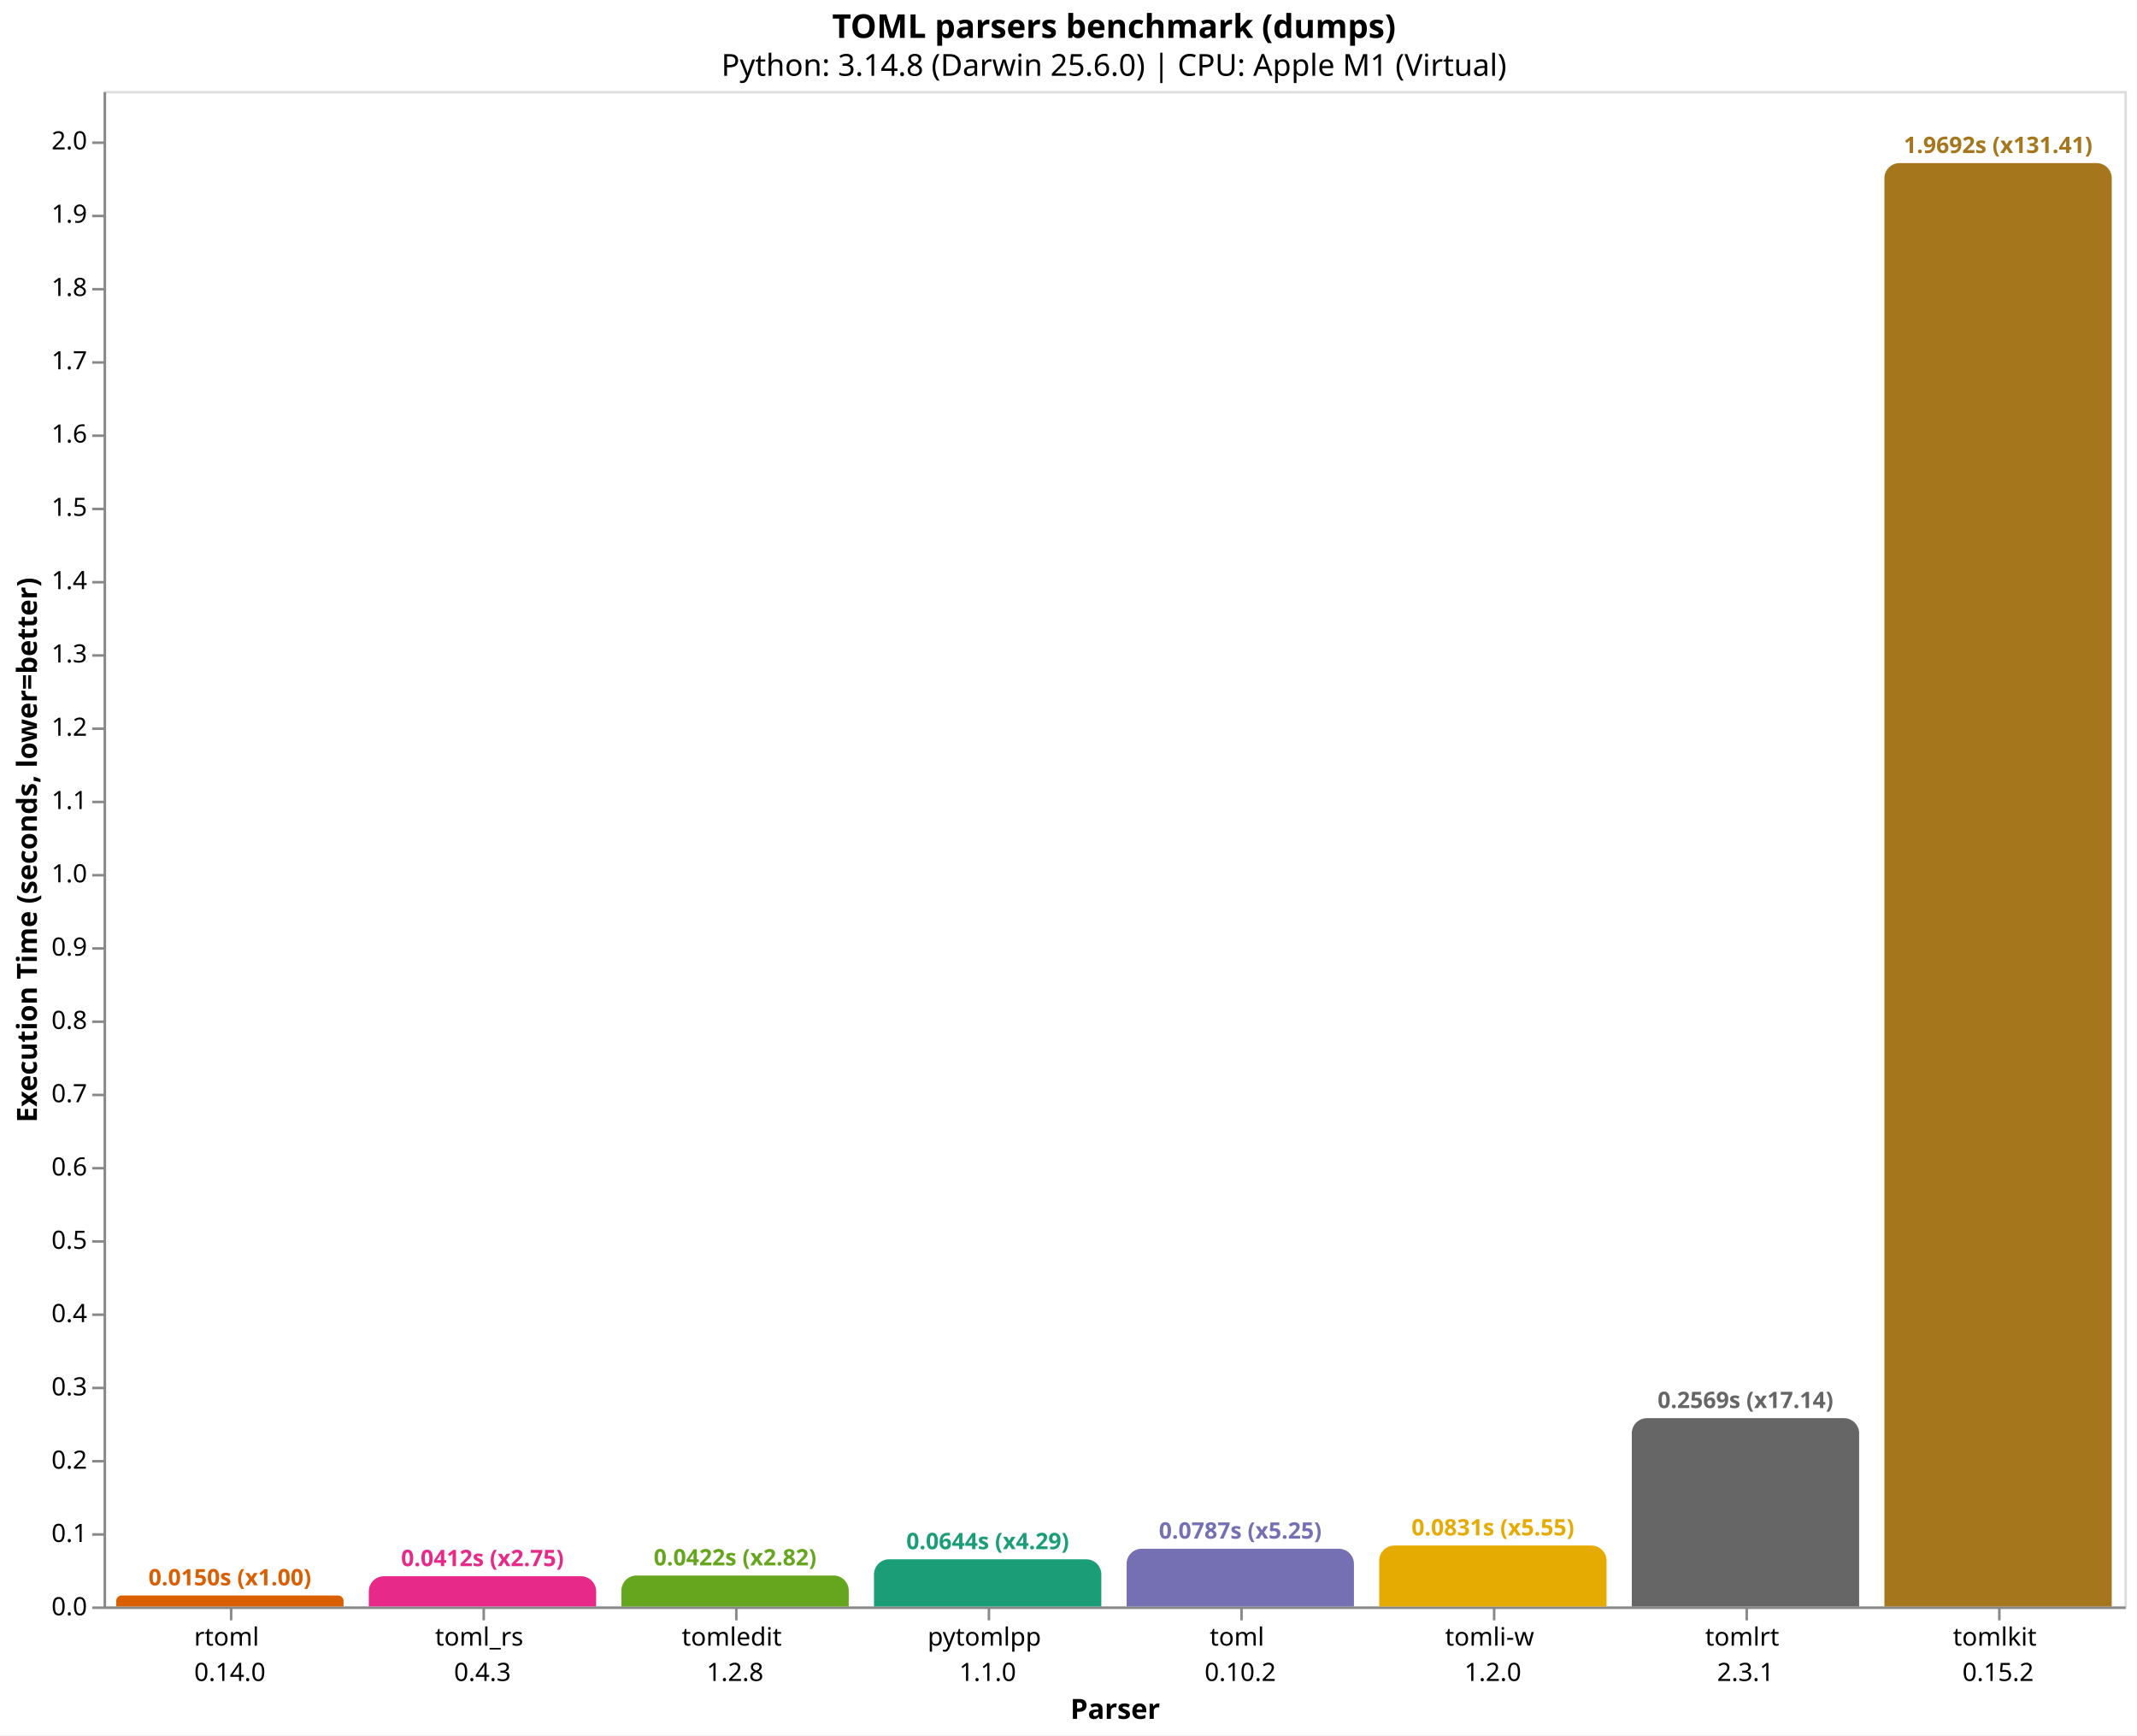
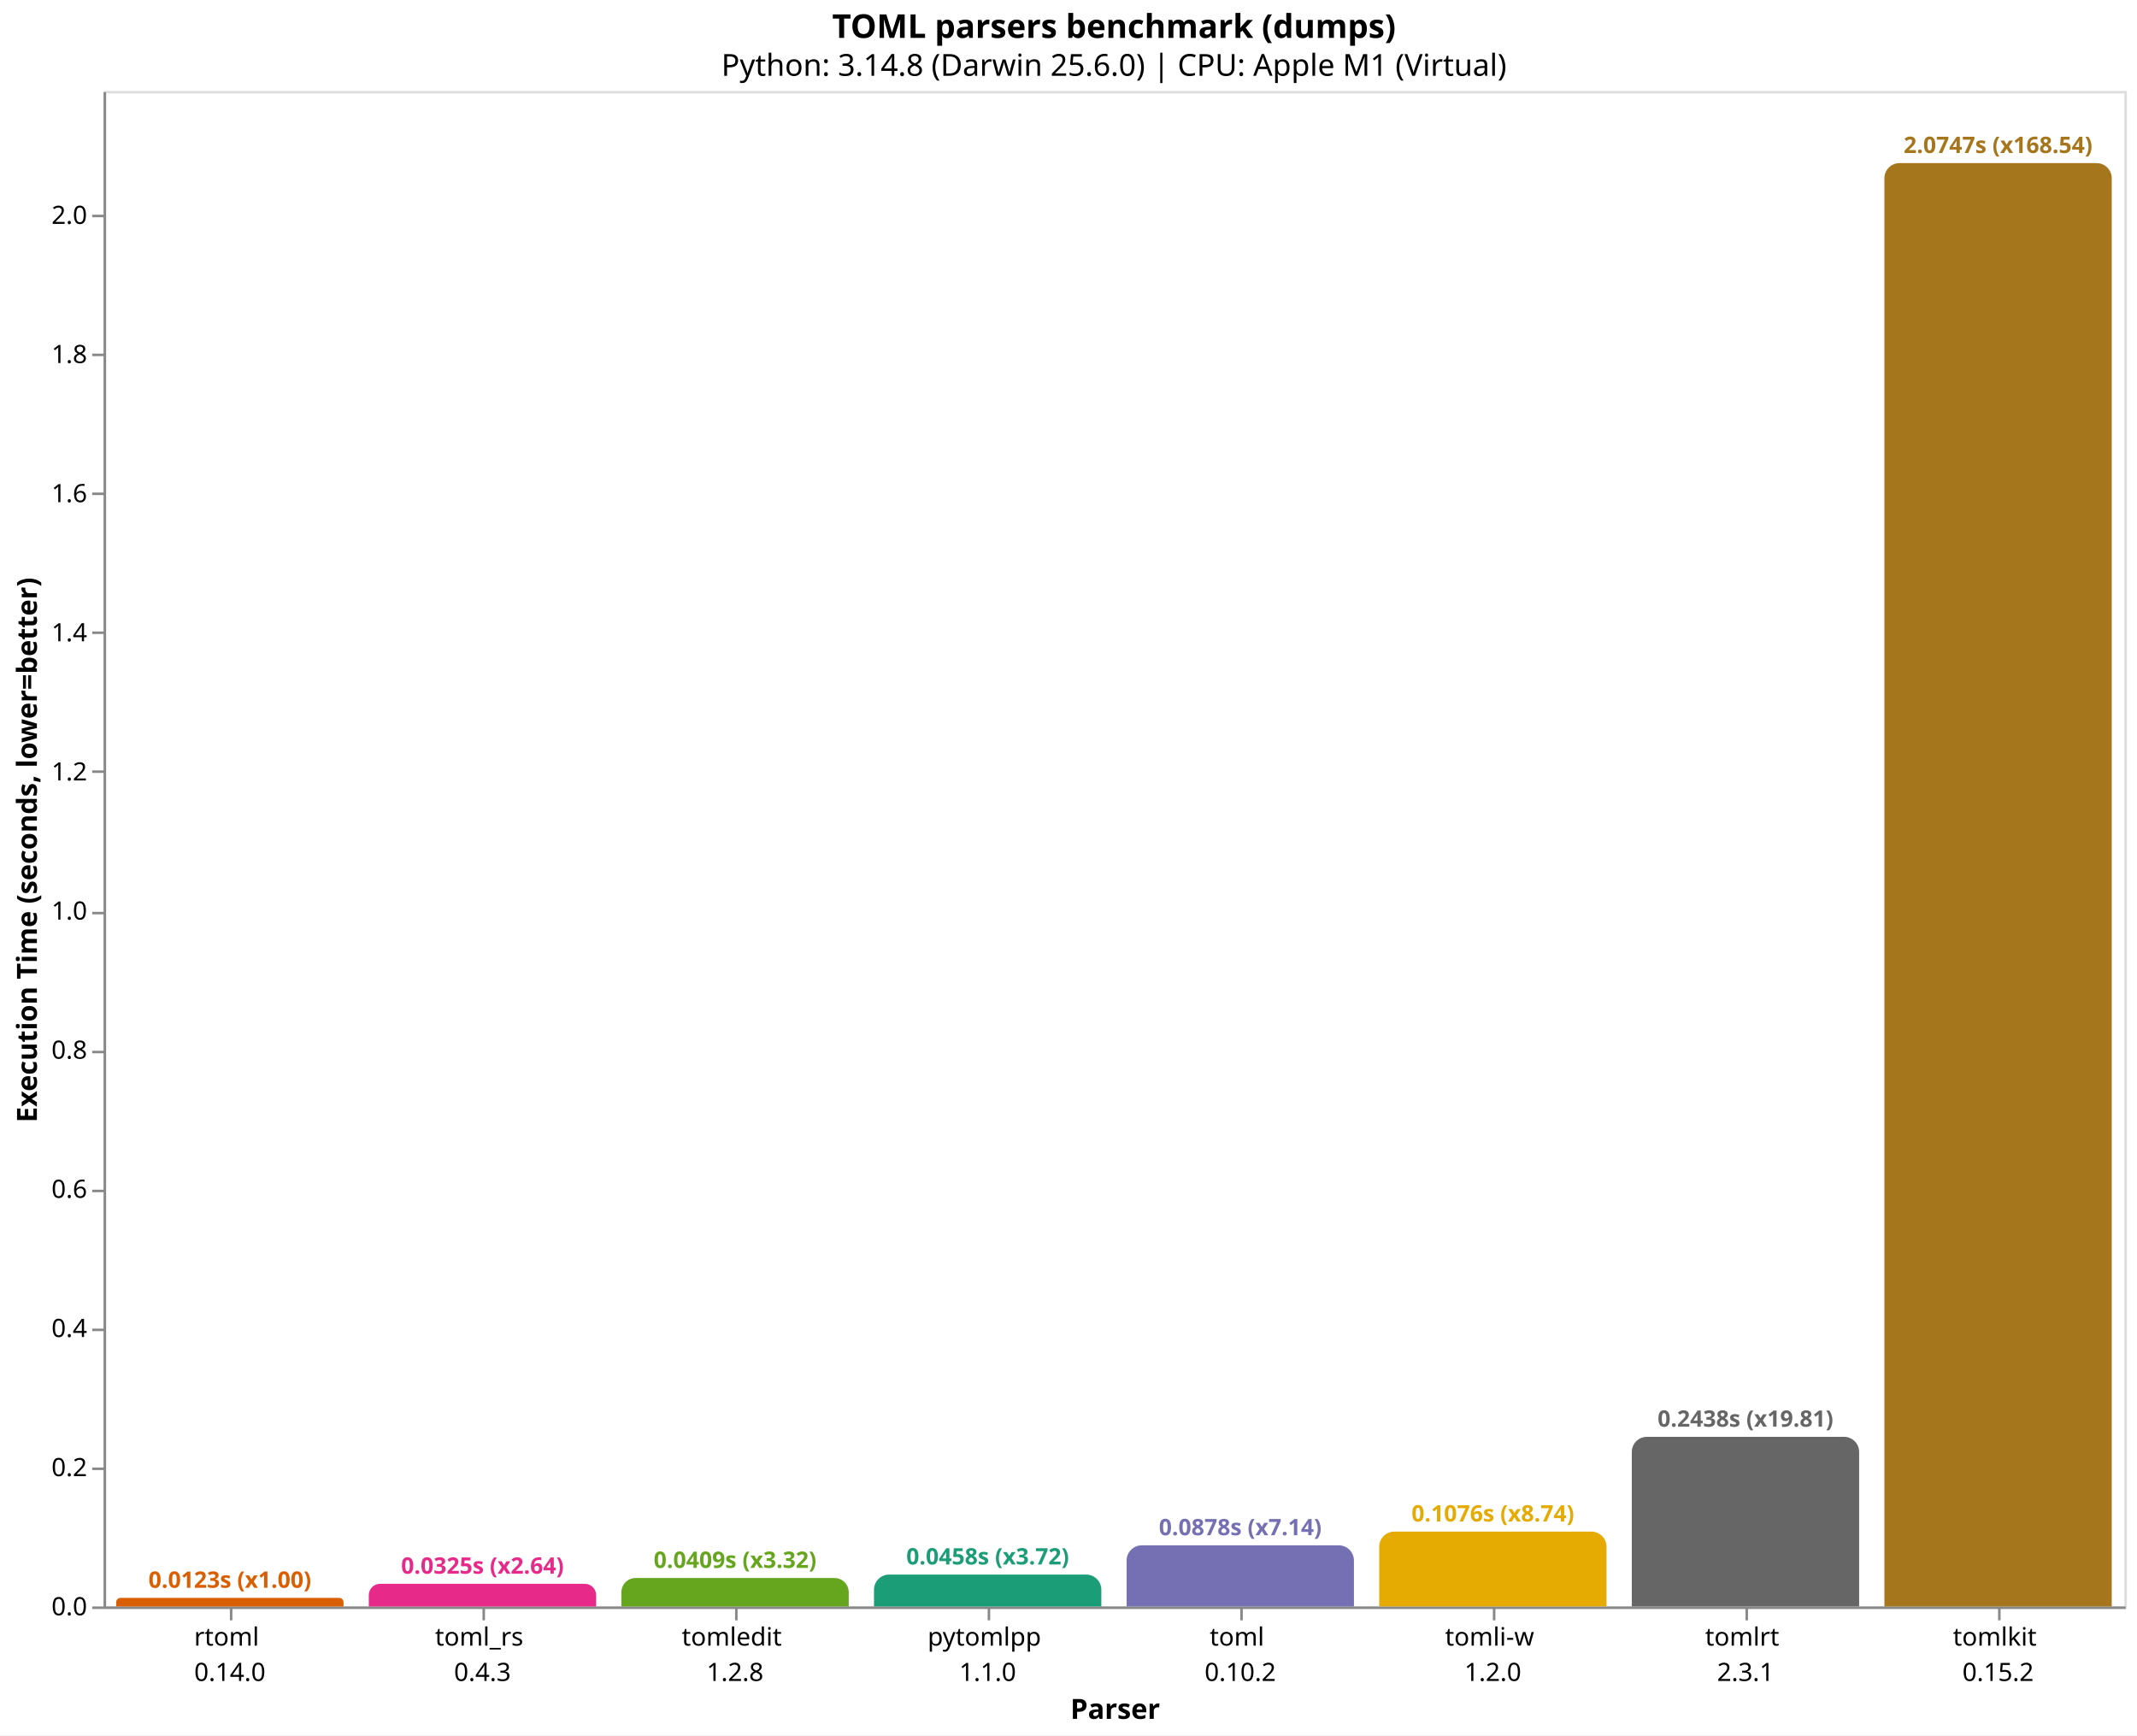
<svg xmlns="http://www.w3.org/2000/svg" version="1.1" class="marks" width="846" height="687" viewBox="0 0 846 687">
  <rect width="846" height="687" fill="white" />
  <g fill="none" stroke-miterlimit="10" transform="translate(41,36)">
    <g class="mark-group role-frame root" role="graphics-object" aria-roledescription="group mark container">
      <g transform="translate(0,0)">
        <path class="background" aria-hidden="true" d="M0.5,0.5h800v600h-800Z" stroke="#ddd" />
        <g>
          <g class="mark-group role-axis" role="graphics-symbol" aria-roledescription="axis" aria-label="X-axis titled 'Parser' for a discrete scale with 8 values: rtoml&#10;0.14.0, toml_rs&#10;0.4.3, tomledit&#10;1.2.8, pytomlpp&#10;1.1.0, toml&#10;0.10.2, ending with tomlkit&#10;0.15.2">
            <g transform="translate(0.5,600.5)">
              <path class="background" aria-hidden="true" d="M0,0h0v0h0Z" pointer-events="none" />
              <g>
                <g class="mark-rule role-axis-tick" pointer-events="none">
                  <line transform="translate(50,0)" x2="0" y2="5" stroke="#888" stroke-width="1" opacity="1" />
                  <line transform="translate(150,0)" x2="0" y2="5" stroke="#888" stroke-width="1" opacity="1" />
                  <line transform="translate(250,0)" x2="0" y2="5" stroke="#888" stroke-width="1" opacity="1" />
                  <line transform="translate(350,0)" x2="0" y2="5" stroke="#888" stroke-width="1" opacity="1" />
                  <line transform="translate(450,0)" x2="0" y2="5" stroke="#888" stroke-width="1" opacity="1" />
                  <line transform="translate(550,0)" x2="0" y2="5" stroke="#888" stroke-width="1" opacity="1" />
                  <line transform="translate(650,0)" x2="0" y2="5" stroke="#888" stroke-width="1" opacity="1" />
                  <line transform="translate(750,0)" x2="0" y2="5" stroke="#888" stroke-width="1" opacity="1" />
                </g>
                <g class="mark-text role-axis-label" pointer-events="none">
                  <text text-anchor="middle" transform="translate(49.5,15)" font-family="sans-serif" font-size="10px" fill="#000" opacity="1">
                    <tspan>rtoml</tspan>
                    <tspan x="0" dy="14">0.14.0</tspan>
                  </text>
                  <text text-anchor="middle" transform="translate(149.5,15)" font-family="sans-serif" font-size="10px" fill="#000" opacity="1">
                    <tspan>toml_rs</tspan>
                    <tspan x="0" dy="14">0.4.3</tspan>
                  </text>
                  <text text-anchor="middle" transform="translate(249.5,15)" font-family="sans-serif" font-size="10px" fill="#000" opacity="1">
                    <tspan>tomledit</tspan>
                    <tspan x="0" dy="14">1.2.8</tspan>
                  </text>
                  <text text-anchor="middle" transform="translate(349.5,15)" font-family="sans-serif" font-size="10px" fill="#000" opacity="1">
                    <tspan>pytomlpp</tspan>
                    <tspan x="0" dy="14">1.1.0</tspan>
                  </text>
                  <text text-anchor="middle" transform="translate(449.5,15)" font-family="sans-serif" font-size="10px" fill="#000" opacity="1">
                    <tspan>toml</tspan>
                    <tspan x="0" dy="14">0.10.2</tspan>
                  </text>
                  <text text-anchor="middle" transform="translate(549.5,15)" font-family="sans-serif" font-size="10px" fill="#000" opacity="1">
                    <tspan>tomli-w</tspan>
                    <tspan x="0" dy="14">1.2.0</tspan>
                  </text>
                  <text text-anchor="middle" transform="translate(649.5,15)" font-family="sans-serif" font-size="10px" fill="#000" opacity="1">
                    <tspan>tomlrt</tspan>
                    <tspan x="0" dy="14">2.3.1</tspan>
                  </text>
                  <text text-anchor="middle" transform="translate(749.5,15)" font-family="sans-serif" font-size="10px" fill="#000" opacity="1">
                    <tspan>tomlkit</tspan>
                    <tspan x="0" dy="14">0.15.2</tspan>
                  </text>
                </g>
                <g class="mark-rule role-axis-domain" pointer-events="none">
                  <line transform="translate(0,0)" x2="800" y2="0" stroke="#888" stroke-width="1" opacity="1" />
                </g>
                <g class="mark-text role-axis-title" pointer-events="none">
                  <text text-anchor="middle" transform="translate(400,44)" font-family="sans-serif" font-size="11px" font-weight="bold" fill="#000" opacity="1">Parser</text>
                </g>
              </g>
              <path class="foreground" aria-hidden="true" d="" pointer-events="none" display="none" />
            </g>
          </g>
-           <g class="mark-group role-axis" role="graphics-symbol" aria-roledescription="axis" aria-label="Y-axis titled 'Execution Time (seconds, lower=better)' for a linear scale with values from 0.0 to 2.1">
+           <g class="mark-group role-axis" role="graphics-symbol" aria-roledescription="axis" aria-label="Y-axis titled 'Execution Time (seconds, lower=better)' for a linear scale with values from 0.0 to 2.2">
            <g transform="translate(0.5,0.5)">
              <path class="background" aria-hidden="true" d="M0,0h0v0h0Z" pointer-events="none" />
              <g>
                <g class="mark-rule role-axis-tick" pointer-events="none">
                  <line transform="translate(0,600)" x2="-5" y2="0" stroke="#888" stroke-width="1" opacity="1" />
-                   <line transform="translate(0,571)" x2="-5" y2="0" stroke="#888" stroke-width="1" opacity="1" />
-                   <line transform="translate(0,542)" x2="-5" y2="0" stroke="#888" stroke-width="1" opacity="1" />
-                   <line transform="translate(0,513)" x2="-5" y2="0" stroke="#888" stroke-width="1" opacity="1" />
-                   <line transform="translate(0,484)" x2="-5" y2="0" stroke="#888" stroke-width="1" opacity="1" />
-                   <line transform="translate(0,455)" x2="-5" y2="0" stroke="#888" stroke-width="1" opacity="1" />
-                   <line transform="translate(0,426)" x2="-5" y2="0" stroke="#888" stroke-width="1" opacity="1" />
-                   <line transform="translate(0,397)" x2="-5" y2="0" stroke="#888" stroke-width="1" opacity="1" />
-                   <line transform="translate(0,368)" x2="-5" y2="0" stroke="#888" stroke-width="1" opacity="1" />
-                   <line transform="translate(0,339)" x2="-5" y2="0" stroke="#888" stroke-width="1" opacity="1" />
-                   <line transform="translate(0,310)" x2="-5" y2="0" stroke="#888" stroke-width="1" opacity="1" />
-                   <line transform="translate(0,281)" x2="-5" y2="0" stroke="#888" stroke-width="1" opacity="1" />
-                   <line transform="translate(0,252)" x2="-5" y2="0" stroke="#888" stroke-width="1" opacity="1" />
-                   <line transform="translate(0,223)" x2="-5" y2="0" stroke="#888" stroke-width="1" opacity="1" />
-                   <line transform="translate(0,194)" x2="-5" y2="0" stroke="#888" stroke-width="1" opacity="1" />
-                   <line transform="translate(0,165)" x2="-5" y2="0" stroke="#888" stroke-width="1" opacity="1" />
-                   <line transform="translate(0,136)" x2="-5" y2="0" stroke="#888" stroke-width="1" opacity="1" />
-                   <line transform="translate(0,107)" x2="-5" y2="0" stroke="#888" stroke-width="1" opacity="1" />
-                   <line transform="translate(0,78)" x2="-5" y2="0" stroke="#888" stroke-width="1" opacity="1" />
+                   <line transform="translate(0,545)" x2="-5" y2="0" stroke="#888" stroke-width="1" opacity="1" />
+                   <line transform="translate(0,490)" x2="-5" y2="0" stroke="#888" stroke-width="1" opacity="1" />
+                   <line transform="translate(0,435)" x2="-5" y2="0" stroke="#888" stroke-width="1" opacity="1" />
+                   <line transform="translate(0,380)" x2="-5" y2="0" stroke="#888" stroke-width="1" opacity="1" />
+                   <line transform="translate(0,325)" x2="-5" y2="0" stroke="#888" stroke-width="1" opacity="1" />
+                   <line transform="translate(0,269)" x2="-5" y2="0" stroke="#888" stroke-width="1" opacity="1" />
+                   <line transform="translate(0,214)" x2="-5" y2="0" stroke="#888" stroke-width="1" opacity="1" />
+                   <line transform="translate(0,159)" x2="-5" y2="0" stroke="#888" stroke-width="1" opacity="1" />
+                   <line transform="translate(0,104)" x2="-5" y2="0" stroke="#888" stroke-width="1" opacity="1" />
                  <line transform="translate(0,49)" x2="-5" y2="0" stroke="#888" stroke-width="1" opacity="1" />
-                   <line transform="translate(0,20)" x2="-5" y2="0" stroke="#888" stroke-width="1" opacity="1" />
                </g>
                <g class="mark-text role-axis-label" pointer-events="none">
                  <text text-anchor="end" transform="translate(-7,603)" font-family="sans-serif" font-size="10px" fill="#000" opacity="1">0.0</text>
-                   <text text-anchor="end" transform="translate(-7,573.9824)" font-family="sans-serif" font-size="10px" fill="#000" opacity="1">0.1</text>
-                   <text text-anchor="end" transform="translate(-7,544.9648)" font-family="sans-serif" font-size="10px" fill="#000" opacity="1">0.2</text>
-                   <text text-anchor="end" transform="translate(-7,515.9472)" font-family="sans-serif" font-size="10px" fill="#000" opacity="1">0.3</text>
-                   <text text-anchor="end" transform="translate(-7,486.9296)" font-family="sans-serif" font-size="10px" fill="#000" opacity="1">0.4</text>
-                   <text text-anchor="end" transform="translate(-7,457.9121)" font-family="sans-serif" font-size="10px" fill="#000" opacity="1">0.5</text>
-                   <text text-anchor="end" transform="translate(-7,428.8945)" font-family="sans-serif" font-size="10px" fill="#000" opacity="1">0.6</text>
-                   <text text-anchor="end" transform="translate(-7,399.8769)" font-family="sans-serif" font-size="10px" fill="#000" opacity="1">0.7</text>
-                   <text text-anchor="end" transform="translate(-7,370.8593)" font-family="sans-serif" font-size="10px" fill="#000" opacity="1">0.8</text>
-                   <text text-anchor="end" transform="translate(-7,341.8417)" font-family="sans-serif" font-size="10px" fill="#000" opacity="1">0.9</text>
-                   <text text-anchor="end" transform="translate(-7,312.8241)" font-family="sans-serif" font-size="10px" fill="#000" opacity="1">1.0</text>
-                   <text text-anchor="end" transform="translate(-7,283.8065)" font-family="sans-serif" font-size="10px" fill="#000" opacity="1">1.1</text>
-                   <text text-anchor="end" transform="translate(-7,254.7889)" font-family="sans-serif" font-size="10px" fill="#000" opacity="1">1.2</text>
-                   <text text-anchor="end" transform="translate(-7,225.7713)" font-family="sans-serif" font-size="10px" fill="#000" opacity="1">1.3</text>
-                   <text text-anchor="end" transform="translate(-7,196.7538)" font-family="sans-serif" font-size="10px" fill="#000" opacity="1">1.4</text>
-                   <text text-anchor="end" transform="translate(-7,167.7362)" font-family="sans-serif" font-size="10px" fill="#000" opacity="1">1.5</text>
-                   <text text-anchor="end" transform="translate(-7,138.7186)" font-family="sans-serif" font-size="10px" fill="#000" opacity="1">1.6</text>
-                   <text text-anchor="end" transform="translate(-7,109.701)" font-family="sans-serif" font-size="10px" fill="#000" opacity="1">1.7</text>
-                   <text text-anchor="end" transform="translate(-7,80.68341)" font-family="sans-serif" font-size="10px" fill="#000" opacity="1">1.8</text>
-                   <text text-anchor="end" transform="translate(-7,51.66582)" font-family="sans-serif" font-size="10px" fill="#000" opacity="1">1.9</text>
-                   <text text-anchor="end" transform="translate(-7,22.64823)" font-family="sans-serif" font-size="10px" fill="#000" opacity="1">2.0</text>
+                   <text text-anchor="end" transform="translate(-7,547.9144)" font-family="sans-serif" font-size="10px" fill="#000" opacity="1">0.2</text>
+                   <text text-anchor="end" transform="translate(-7,492.8288)" font-family="sans-serif" font-size="10px" fill="#000" opacity="1">0.4</text>
+                   <text text-anchor="end" transform="translate(-7,437.7433)" font-family="sans-serif" font-size="10px" fill="#000" opacity="1">0.6</text>
+                   <text text-anchor="end" transform="translate(-7,382.6577)" font-family="sans-serif" font-size="10px" fill="#000" opacity="1">0.8</text>
+                   <text text-anchor="end" transform="translate(-7,327.5721)" font-family="sans-serif" font-size="10px" fill="#000" opacity="1">1.0</text>
+                   <text text-anchor="end" transform="translate(-7,272.4865)" font-family="sans-serif" font-size="10px" fill="#000" opacity="1">1.2</text>
+                   <text text-anchor="end" transform="translate(-7,217.401)" font-family="sans-serif" font-size="10px" fill="#000" opacity="1">1.4</text>
+                   <text text-anchor="end" transform="translate(-7,162.3154)" font-family="sans-serif" font-size="10px" fill="#000" opacity="1">1.6</text>
+                   <text text-anchor="end" transform="translate(-7,107.2298)" font-family="sans-serif" font-size="10px" fill="#000" opacity="1">1.8</text>
+                   <text text-anchor="end" transform="translate(-7,52.14424)" font-family="sans-serif" font-size="10px" fill="#000" opacity="1">2.0</text>
                </g>
                <g class="mark-rule role-axis-domain" pointer-events="none">
                  <line transform="translate(0,600)" x2="0" y2="-600" stroke="#888" stroke-width="1" opacity="1" />
                </g>
                <g class="mark-text role-axis-title" pointer-events="none">
                  <text text-anchor="middle" transform="translate(-24.90137,300) rotate(-90) translate(0,-2)" font-family="sans-serif" font-size="11px" font-weight="bold" fill="#000" opacity="1">Execution Time (seconds, lower=better)</text>
                </g>
              </g>
              <path class="foreground" aria-hidden="true" d="" pointer-events="none" display="none" />
            </g>
          </g>
          <g class="mark-group role-scope" role="graphics-object" aria-roledescription="group mark container">
-             <g transform="translate(5,595.6516)">
-               <path class="background" aria-hidden="true" d="M2.174,0L87.826,0C89.026,0,90,0.974,90,2.174L90,4.348C90,4.348,90,4.348,90,4.348L0,4.348C0,4.348,0,4.348,0,4.348L0,2.174C0,0.974,0.974,0,2.174,0Z" />
+             <g transform="translate(5,596.6095)">
+               <path class="background" aria-hidden="true" d="M1.695,0L88.305,0C89.24,0,90,0.76,90,1.695L90,3.391C90,3.391,90,3.391,90,3.391L0,3.391C0,3.391,0,3.391,0,3.391L0,1.695C0,0.76,0.76,0,1.695,0Z" />
              <g clip-path="url(#clip9)">
                <g class="mark-group role-scope" role="graphics-object" aria-roledescription="group mark container">
-                   <g transform="translate(0,-595.6516)">
-                     <path class="background" aria-hidden="true" d="M0,0h90v0h-90Z" />
-                     <g>
-                       <g class="mark-rect role-mark layer_0_marks" role="graphics-object" aria-roledescription="rect mark container">
-                         <path aria-label="Parser: rtoml&#10;0.14.0; Execution Time (seconds, lower=better): 0.014985291; parser: rtoml; Execution Time (s): 0.0150; Slowdown: 1.00" role="graphics-symbol" aria-roledescription="bar" d="M0,595.652h90v4.348h-90Z" fill="#d95f02" />
-                       </g>
-                     </g>
-                     <path class="foreground" aria-hidden="true" d="" display="none" />
-                   </g>
-                 </g>
-               </g>
-               <path class="foreground" aria-hidden="true" d="" display="none" />
-             </g>
-             <g transform="translate(105,588.0405)">
-               <path class="background" aria-hidden="true" d="M5.98,0L84.02,0C87.321,0,90,2.679,90,5.98L90,11.959C90,11.959,90,11.959,90,11.959L0,11.959C0,11.959,0,11.959,0,11.959L0,5.98C0,2.679,2.679,0,5.98,0Z" />
+                   <g transform="translate(0,-596.6095)">
+                     <path class="background" aria-hidden="true" d="M0,0h90v0h-90Z" />
+                     <g>
+                       <g class="mark-rect role-mark layer_0_marks" role="graphics-object" aria-roledescription="rect mark container">
+                         <path aria-label="Parser: rtoml&#10;0.14.0; Execution Time (seconds, lower=better): 0.012310083; parser: rtoml; Execution Time (s): 0.0123; Slowdown: 1.00" role="graphics-symbol" aria-roledescription="bar" d="M0,596.609h90v3.391h-90Z" fill="#d95f02" />
+                       </g>
+                     </g>
+                     <path class="foreground" aria-hidden="true" d="" display="none" />
+                   </g>
+                 </g>
+               </g>
+               <path class="foreground" aria-hidden="true" d="" display="none" />
+             </g>
+             <g transform="translate(105,591.0367)">
+               <path class="background" aria-hidden="true" d="M4.482,0L85.518,0C87.992,0,90,2.008,90,4.482L90,8.963C90,8.963,90,8.963,90,8.963L0,8.963C0,8.963,0,8.963,0,8.963L0,4.482C0,2.008,2.008,0,4.482,0Z" />
              <g clip-path="url(#clip10)">
                <g class="mark-group role-scope" role="graphics-object" aria-roledescription="group mark container">
-                   <g transform="translate(0,-588.0405)">
-                     <path class="background" aria-hidden="true" d="M0,0h90v0h-90Z" />
-                     <g>
-                       <g class="mark-rect role-mark layer_0_marks" role="graphics-object" aria-roledescription="rect mark container">
-                         <path aria-label="Parser: toml_rs&#10;0.4.3; Execution Time (seconds, lower=better): 0.0412145; parser: toml_rs; Execution Time (s): 0.0412; Slowdown: 2.75" role="graphics-symbol" aria-roledescription="bar" d="M0,588.041h90v11.959h-90Z" fill="#e7298a" />
-                       </g>
-                     </g>
-                     <path class="foreground" aria-hidden="true" d="" display="none" />
-                   </g>
-                 </g>
-               </g>
-               <path class="foreground" aria-hidden="true" d="" display="none" />
-             </g>
-             <g transform="translate(205,587.7503)">
-               <path class="background" aria-hidden="true" d="M6,0L84,0C87.311,0,90,2.689,90,6L90,12.25C90,12.25,90,12.25,90,12.25L0,12.25C0,12.25,0,12.25,0,12.25L0,6C0,2.689,2.689,0,6,0Z" />
+                   <g transform="translate(0,-591.0367)">
+                     <path class="background" aria-hidden="true" d="M0,0h90v0h-90Z" />
+                     <g>
+                       <g class="mark-rect role-mark layer_0_marks" role="graphics-object" aria-roledescription="rect mark container">
+                         <path aria-label="Parser: toml_rs&#10;0.4.3; Execution Time (seconds, lower=better): 0.032543083; parser: toml_rs; Execution Time (s): 0.0325; Slowdown: 2.64" role="graphics-symbol" aria-roledescription="bar" d="M0,591.037h90v8.963h-90Z" fill="#e7298a" />
+                       </g>
+                     </g>
+                     <path class="foreground" aria-hidden="true" d="" display="none" />
+                   </g>
+                 </g>
+               </g>
+               <path class="foreground" aria-hidden="true" d="" display="none" />
+             </g>
+             <g transform="translate(205,588.7393)">
+               <path class="background" aria-hidden="true" d="M5.63,0L84.37,0C87.477,0,90,2.523,90,5.63L90,11.261C90,11.261,90,11.261,90,11.261L0,11.261C0,11.261,0,11.261,0,11.261L0,5.63C0,2.523,2.523,0,5.63,0Z" />
              <g clip-path="url(#clip11)">
                <g class="mark-group role-scope" role="graphics-object" aria-roledescription="group mark container">
-                   <g transform="translate(0,-587.7503)">
-                     <path class="background" aria-hidden="true" d="M0,0h90v0h-90Z" />
-                     <g>
-                       <g class="mark-rect role-mark layer_0_marks" role="graphics-object" aria-roledescription="rect mark container">
-                         <path aria-label="Parser: tomledit&#10;1.2.8; Execution Time (seconds, lower=better): 0.04221475; parser: tomledit; Execution Time (s): 0.0422; Slowdown: 2.82" role="graphics-symbol" aria-roledescription="bar" d="M0,587.75h90v12.25h-90Z" fill="#66a61e" />
-                       </g>
-                     </g>
-                     <path class="foreground" aria-hidden="true" d="" display="none" />
-                   </g>
-                 </g>
-               </g>
-               <path class="foreground" aria-hidden="true" d="" display="none" />
-             </g>
-             <g transform="translate(305,581.326)">
-               <path class="background" aria-hidden="true" d="M6,0L84,0C87.311,0,90,2.689,90,6L90,18.674C90,18.674,90,18.674,90,18.674L0,18.674C0,18.674,0,18.674,0,18.674L0,6C0,2.689,2.689,0,6,0Z" />
+                   <g transform="translate(0,-588.7393)">
+                     <path class="background" aria-hidden="true" d="M0,0h90v0h-90Z" />
+                     <g>
+                       <g class="mark-rect role-mark layer_0_marks" role="graphics-object" aria-roledescription="rect mark container">
+                         <path aria-label="Parser: tomledit&#10;1.2.8; Execution Time (seconds, lower=better): 0.04088425; parser: tomledit; Execution Time (s): 0.0409; Slowdown: 3.32" role="graphics-symbol" aria-roledescription="bar" d="M0,588.739h90v11.261h-90Z" fill="#66a61e" />
+                       </g>
+                     </g>
+                     <path class="foreground" aria-hidden="true" d="" display="none" />
+                   </g>
+                 </g>
+               </g>
+               <path class="foreground" aria-hidden="true" d="" display="none" />
+             </g>
+             <g transform="translate(305,587.3779)">
+               <path class="background" aria-hidden="true" d="M6,0L84,0C87.311,0,90,2.689,90,6L90,12.622C90,12.622,90,12.622,90,12.622L0,12.622C0,12.622,0,12.622,0,12.622L0,6C0,2.689,2.689,0,6,0Z" />
              <g clip-path="url(#clip12)">
                <g class="mark-group role-scope" role="graphics-object" aria-roledescription="group mark container">
-                   <g transform="translate(0,-581.326)">
-                     <path class="background" aria-hidden="true" d="M0,0h90v0h-90Z" />
-                     <g>
-                       <g class="mark-rect role-mark layer_0_marks" role="graphics-object" aria-roledescription="rect mark container">
-                         <path aria-label="Parser: pytomlpp&#10;1.1.0; Execution Time (seconds, lower=better): 0.064353916; parser: pytomlpp; Execution Time (s): 0.0644; Slowdown: 4.29" role="graphics-symbol" aria-roledescription="bar" d="M0,581.326h90v18.674h-90Z" fill="#1b9e77" />
-                       </g>
-                     </g>
-                     <path class="foreground" aria-hidden="true" d="" display="none" />
-                   </g>
-                 </g>
-               </g>
-               <path class="foreground" aria-hidden="true" d="" display="none" />
-             </g>
-             <g transform="translate(405,577.1503)">
-               <path class="background" aria-hidden="true" d="M6,0L84,0C87.311,0,90,2.689,90,6L90,22.85C90,22.85,90,22.85,90,22.85L0,22.85C0,22.85,0,22.85,0,22.85L0,6C0,2.689,2.689,0,6,0Z" />
+                   <g transform="translate(0,-587.3779)">
+                     <path class="background" aria-hidden="true" d="M0,0h90v0h-90Z" />
+                     <g>
+                       <g class="mark-rect role-mark layer_0_marks" role="graphics-object" aria-roledescription="rect mark container">
+                         <path aria-label="Parser: pytomlpp&#10;1.1.0; Execution Time (seconds, lower=better): 0.045827209; parser: pytomlpp; Execution Time (s): 0.0458; Slowdown: 3.72" role="graphics-symbol" aria-roledescription="bar" d="M0,587.378h90v12.622h-90Z" fill="#1b9e77" />
+                       </g>
+                     </g>
+                     <path class="foreground" aria-hidden="true" d="" display="none" />
+                   </g>
+                 </g>
+               </g>
+               <path class="foreground" aria-hidden="true" d="" display="none" />
+             </g>
+             <g transform="translate(405,575.8058)">
+               <path class="background" aria-hidden="true" d="M6,0L84,0C87.311,0,90,2.689,90,6L90,24.194C90,24.194,90,24.194,90,24.194L0,24.194C0,24.194,0,24.194,0,24.194L0,6C0,2.689,2.689,0,6,0Z" />
              <g clip-path="url(#clip13)">
                <g class="mark-group role-scope" role="graphics-object" aria-roledescription="group mark container">
-                   <g transform="translate(0,-577.1503)">
-                     <path class="background" aria-hidden="true" d="M0,0h90v0h-90Z" />
-                     <g>
-                       <g class="mark-rect role-mark layer_0_marks" role="graphics-object" aria-roledescription="rect mark container">
-                         <path aria-label="Parser: toml&#10;0.10.2; Execution Time (seconds, lower=better): 0.078744417; parser: toml; Execution Time (s): 0.0787; Slowdown: 5.25" role="graphics-symbol" aria-roledescription="bar" d="M0,577.15h90v22.85h-90Z" fill="#7570b3" />
-                       </g>
-                     </g>
-                     <path class="foreground" aria-hidden="true" d="" display="none" />
-                   </g>
-                 </g>
-               </g>
-               <path class="foreground" aria-hidden="true" d="" display="none" />
-             </g>
-             <g transform="translate(505,575.8792)">
-               <path class="background" aria-hidden="true" d="M6,0L84,0C87.311,0,90,2.689,90,6L90,24.121C90,24.121,90,24.121,90,24.121L0,24.121C0,24.121,0,24.121,0,24.121L0,6C0,2.689,2.689,0,6,0Z" />
+                   <g transform="translate(0,-575.8058)">
+                     <path class="background" aria-hidden="true" d="M0,0h90v0h-90Z" />
+                     <g>
+                       <g class="mark-rect role-mark layer_0_marks" role="graphics-object" aria-roledescription="rect mark container">
+                         <path aria-label="Parser: toml&#10;0.10.2; Execution Time (seconds, lower=better): 0.087842375; parser: toml; Execution Time (s): 0.0878; Slowdown: 7.14" role="graphics-symbol" aria-roledescription="bar" d="M0,575.806h90v24.194h-90Z" fill="#7570b3" />
+                       </g>
+                     </g>
+                     <path class="foreground" aria-hidden="true" d="" display="none" />
+                   </g>
+                 </g>
+               </g>
+               <path class="foreground" aria-hidden="true" d="" display="none" />
+             </g>
+             <g transform="translate(505,570.3686)">
+               <path class="background" aria-hidden="true" d="M6,0L84,0C87.311,0,90,2.689,90,6L90,29.631C90,29.631,90,29.631,90,29.631L0,29.631C0,29.631,0,29.631,0,29.631L0,6C0,2.689,2.689,0,6,0Z" />
              <g clip-path="url(#clip14)">
                <g class="mark-group role-scope" role="graphics-object" aria-roledescription="group mark container">
-                   <g transform="translate(0,-575.8792)">
-                     <path class="background" aria-hidden="true" d="M0,0h90v0h-90Z" />
-                     <g>
-                       <g class="mark-rect role-mark layer_0_marks" role="graphics-object" aria-roledescription="rect mark container">
-                         <path aria-label="Parser: tomli-w&#10;1.2.0; Execution Time (seconds, lower=better): 0.083124792; parser: tomli-w; Execution Time (s): 0.0831; Slowdown: 5.55" role="graphics-symbol" aria-roledescription="bar" d="M0,575.879h90v24.121h-90Z" fill="#e6ab02" />
-                       </g>
-                     </g>
-                     <path class="foreground" aria-hidden="true" d="" display="none" />
-                   </g>
-                 </g>
-               </g>
-               <path class="foreground" aria-hidden="true" d="" display="none" />
-             </g>
-             <g transform="translate(605,525.4521)">
-               <path class="background" aria-hidden="true" d="M6,0L84,0C87.311,0,90,2.689,90,6L90,74.548C90,74.548,90,74.548,90,74.548L0,74.548C0,74.548,0,74.548,0,74.548L0,6C0,2.689,2.689,0,6,0Z" />
+                   <g transform="translate(0,-570.3686)">
+                     <path class="background" aria-hidden="true" d="M0,0h90v0h-90Z" />
+                     <g>
+                       <g class="mark-rect role-mark layer_0_marks" role="graphics-object" aria-roledescription="rect mark container">
+                         <path aria-label="Parser: tomli-w&#10;1.2.0; Execution Time (seconds, lower=better): 0.107583125; parser: tomli-w; Execution Time (s): 0.1076; Slowdown: 8.74" role="graphics-symbol" aria-roledescription="bar" d="M0,570.369h90v29.631h-90Z" fill="#e6ab02" />
+                       </g>
+                     </g>
+                     <path class="foreground" aria-hidden="true" d="" display="none" />
+                   </g>
+                 </g>
+               </g>
+               <path class="foreground" aria-hidden="true" d="" display="none" />
+             </g>
+             <g transform="translate(605,532.8406)">
+               <path class="background" aria-hidden="true" d="M6,0L84,0C87.311,0,90,2.689,90,6L90,67.159C90,67.159,90,67.159,90,67.159L0,67.159C0,67.159,0,67.159,0,67.159L0,6C0,2.689,2.689,0,6,0Z" />
              <g clip-path="url(#clip15)">
                <g class="mark-group role-scope" role="graphics-object" aria-roledescription="group mark container">
-                   <g transform="translate(0,-525.4521)">
-                     <path class="background" aria-hidden="true" d="M0,0h90v0h-90Z" />
-                     <g>
-                       <g class="mark-rect role-mark layer_0_marks" role="graphics-object" aria-roledescription="rect mark container">
-                         <path aria-label="Parser: tomlrt&#10;2.3.1; Execution Time (seconds, lower=better): 0.256906; parser: tomlrt; Execution Time (s): 0.2569; Slowdown: 17.14" role="graphics-symbol" aria-roledescription="bar" d="M0,525.452h90v74.548h-90Z" fill="#666666" />
+                   <g transform="translate(0,-532.8406)">
+                     <path class="background" aria-hidden="true" d="M0,0h90v0h-90Z" />
+                     <g>
+                       <g class="mark-rect role-mark layer_0_marks" role="graphics-object" aria-roledescription="rect mark container">
+                         <path aria-label="Parser: tomlrt&#10;2.3.1; Execution Time (seconds, lower=better): 0.24383675; parser: tomlrt; Execution Time (s): 0.2438; Slowdown: 19.81" role="graphics-symbol" aria-roledescription="bar" d="M0,532.841h90v67.159h-90Z" fill="#666666" />
                      </g>
                    </g>
                    <path class="foreground" aria-hidden="true" d="" display="none" />
                  </g>
                </g>
              </g>
              <path class="foreground" aria-hidden="true" d="" display="none" />
            </g>
            <g transform="translate(705,28.57143)">
              <path class="background" aria-hidden="true" d="M6,0L84,0C87.311,0,90,2.689,90,6L90,571.429C90,571.429,90,571.429,90,571.429L0,571.429C0,571.429,0,571.429,0,571.429L0,6C0,2.689,2.689,0,6,0Z" />
              <g clip-path="url(#clip16)">
                <g class="mark-group role-scope" role="graphics-object" aria-roledescription="group mark container">
                  <g transform="translate(0,-28.57143)">
                    <path class="background" aria-hidden="true" d="M0,0h90v0h-90Z" />
                    <g>
                      <g class="mark-rect role-mark layer_0_marks" role="graphics-object" aria-roledescription="rect mark container">
-                         <path aria-label="Parser: tomlkit&#10;0.15.2; Execution Time (seconds, lower=better): 1.969249; parser: tomlkit; Execution Time (s): 1.9692; Slowdown: 131.41" role="graphics-symbol" aria-roledescription="bar" d="M0,28.571h90v571.429h-90Z" fill="#a6761d" />
+                         <path aria-label="Parser: tomlkit&#10;0.15.2; Execution Time (seconds, lower=better): 2.074694; parser: tomlkit; Execution Time (s): 2.0747; Slowdown: 168.54" role="graphics-symbol" aria-roledescription="bar" d="M0,28.571h90v571.429h-90Z" fill="#a6761d" />
                      </g>
                    </g>
                    <path class="foreground" aria-hidden="true" d="" display="none" />
                  </g>
                </g>
              </g>
              <path class="foreground" aria-hidden="true" d="" display="none" />
            </g>
          </g>
          <g class="mark-text role-mark layer_1_marks" role="graphics-object" aria-roledescription="text mark container">
-             <text aria-label="Parser: rtoml&#10;0.14.0; Execution Time (seconds, lower=better): 0.014985291; parser: rtoml; label: 0.0150s (x1.00); Execution Time (s): 0.0150; Slowdown: 1.00" role="graphics-symbol" aria-roledescription="text mark" text-anchor="middle" transform="translate(50,591.6516)" font-family="sans-serif" font-size="9px" font-weight="bold" fill="#d95f02">0.0150s (x1.00)</text>
-             <text aria-label="Parser: toml_rs&#10;0.4.3; Execution Time (seconds, lower=better): 0.0412145; parser: toml_rs; label: 0.0412s (x2.75); Execution Time (s): 0.0412; Slowdown: 2.75" role="graphics-symbol" aria-roledescription="text mark" text-anchor="middle" transform="translate(150,584.0405)" font-family="sans-serif" font-size="9px" font-weight="bold" fill="#e7298a">0.0412s (x2.75)</text>
-             <text aria-label="Parser: tomledit&#10;1.2.8; Execution Time (seconds, lower=better): 0.04221475; parser: tomledit; label: 0.0422s (x2.82); Execution Time (s): 0.0422; Slowdown: 2.82" role="graphics-symbol" aria-roledescription="text mark" text-anchor="middle" transform="translate(250,583.7503)" font-family="sans-serif" font-size="9px" font-weight="bold" fill="#66a61e">0.0422s (x2.82)</text>
-             <text aria-label="Parser: pytomlpp&#10;1.1.0; Execution Time (seconds, lower=better): 0.064353916; parser: pytomlpp; label: 0.0644s (x4.29); Execution Time (s): 0.0644; Slowdown: 4.29" role="graphics-symbol" aria-roledescription="text mark" text-anchor="middle" transform="translate(350,577.326)" font-family="sans-serif" font-size="9px" font-weight="bold" fill="#1b9e77">0.0644s (x4.29)</text>
-             <text aria-label="Parser: toml&#10;0.10.2; Execution Time (seconds, lower=better): 0.078744417; parser: toml; label: 0.0787s (x5.25); Execution Time (s): 0.0787; Slowdown: 5.25" role="graphics-symbol" aria-roledescription="text mark" text-anchor="middle" transform="translate(450,573.1503)" font-family="sans-serif" font-size="9px" font-weight="bold" fill="#7570b3">0.0787s (x5.25)</text>
-             <text aria-label="Parser: tomli-w&#10;1.2.0; Execution Time (seconds, lower=better): 0.083124792; parser: tomli-w; label: 0.0831s (x5.55); Execution Time (s): 0.0831; Slowdown: 5.55" role="graphics-symbol" aria-roledescription="text mark" text-anchor="middle" transform="translate(550,571.8792)" font-family="sans-serif" font-size="9px" font-weight="bold" fill="#e6ab02">0.0831s (x5.55)</text>
-             <text aria-label="Parser: tomlrt&#10;2.3.1; Execution Time (seconds, lower=better): 0.256906; parser: tomlrt; label: 0.2569s (x17.14); Execution Time (s): 0.2569; Slowdown: 17.14" role="graphics-symbol" aria-roledescription="text mark" text-anchor="middle" transform="translate(650,521.4521)" font-family="sans-serif" font-size="9px" font-weight="bold" fill="#666666">0.2569s (x17.14)</text>
-             <text aria-label="Parser: tomlkit&#10;0.15.2; Execution Time (seconds, lower=better): 1.969249; parser: tomlkit; label: 1.9692s (x131.41); Execution Time (s): 1.9692; Slowdown: 131.41" role="graphics-symbol" aria-roledescription="text mark" text-anchor="middle" transform="translate(750,24.57143)" font-family="sans-serif" font-size="9px" font-weight="bold" fill="#a6761d">1.9692s (x131.41)</text>
+             <text aria-label="Parser: rtoml&#10;0.14.0; Execution Time (seconds, lower=better): 0.012310083; parser: rtoml; label: 0.0123s (x1.00); Execution Time (s): 0.0123; Slowdown: 1.00" role="graphics-symbol" aria-roledescription="text mark" text-anchor="middle" transform="translate(50,592.6095)" font-family="sans-serif" font-size="9px" font-weight="bold" fill="#d95f02">0.0123s (x1.00)</text>
+             <text aria-label="Parser: toml_rs&#10;0.4.3; Execution Time (seconds, lower=better): 0.032543083; parser: toml_rs; label: 0.0325s (x2.64); Execution Time (s): 0.0325; Slowdown: 2.64" role="graphics-symbol" aria-roledescription="text mark" text-anchor="middle" transform="translate(150,587.0367)" font-family="sans-serif" font-size="9px" font-weight="bold" fill="#e7298a">0.0325s (x2.64)</text>
+             <text aria-label="Parser: tomledit&#10;1.2.8; Execution Time (seconds, lower=better): 0.04088425; parser: tomledit; label: 0.0409s (x3.32); Execution Time (s): 0.0409; Slowdown: 3.32" role="graphics-symbol" aria-roledescription="text mark" text-anchor="middle" transform="translate(250,584.7393)" font-family="sans-serif" font-size="9px" font-weight="bold" fill="#66a61e">0.0409s (x3.32)</text>
+             <text aria-label="Parser: pytomlpp&#10;1.1.0; Execution Time (seconds, lower=better): 0.045827209; parser: pytomlpp; label: 0.0458s (x3.72); Execution Time (s): 0.0458; Slowdown: 3.72" role="graphics-symbol" aria-roledescription="text mark" text-anchor="middle" transform="translate(350,583.3779)" font-family="sans-serif" font-size="9px" font-weight="bold" fill="#1b9e77">0.0458s (x3.72)</text>
+             <text aria-label="Parser: toml&#10;0.10.2; Execution Time (seconds, lower=better): 0.087842375; parser: toml; label: 0.0878s (x7.14); Execution Time (s): 0.0878; Slowdown: 7.14" role="graphics-symbol" aria-roledescription="text mark" text-anchor="middle" transform="translate(450,571.8058)" font-family="sans-serif" font-size="9px" font-weight="bold" fill="#7570b3">0.0878s (x7.14)</text>
+             <text aria-label="Parser: tomli-w&#10;1.2.0; Execution Time (seconds, lower=better): 0.107583125; parser: tomli-w; label: 0.1076s (x8.74); Execution Time (s): 0.1076; Slowdown: 8.74" role="graphics-symbol" aria-roledescription="text mark" text-anchor="middle" transform="translate(550,566.3686)" font-family="sans-serif" font-size="9px" font-weight="bold" fill="#e6ab02">0.1076s (x8.74)</text>
+             <text aria-label="Parser: tomlrt&#10;2.3.1; Execution Time (seconds, lower=better): 0.24383675; parser: tomlrt; label: 0.2438s (x19.81); Execution Time (s): 0.2438; Slowdown: 19.81" role="graphics-symbol" aria-roledescription="text mark" text-anchor="middle" transform="translate(650,528.8406)" font-family="sans-serif" font-size="9px" font-weight="bold" fill="#666666">0.2438s (x19.81)</text>
+             <text aria-label="Parser: tomlkit&#10;0.15.2; Execution Time (seconds, lower=better): 2.074694; parser: tomlkit; label: 2.0747s (x168.54); Execution Time (s): 2.0747; Slowdown: 168.54" role="graphics-symbol" aria-roledescription="text mark" text-anchor="middle" transform="translate(750,24.57143)" font-family="sans-serif" font-size="9px" font-weight="bold" fill="#a6761d">2.0747s (x168.54)</text>
          </g>
          <g class="mark-group role-title">
            <g transform="translate(400,-31)">
              <path class="background" aria-hidden="true" d="M0,0h0v0h0Z" pointer-events="none" />
              <g>
                <g class="mark-text role-title-text" role="graphics-symbol" aria-roledescription="title" aria-label="Title text 'TOML parsers benchmark (dumps)'" pointer-events="none">
                  <text text-anchor="middle" transform="translate(0,10)" font-family="sans-serif" font-size="13px" font-weight="bold" fill="#000" opacity="1">TOML parsers benchmark (dumps)</text>
                </g>
                <g class="mark-text role-title-subtitle" role="graphics-symbol" aria-roledescription="subtitle" aria-label="Subtitle text 'Python: 3.14.8 (Darwin 25.6.0) | CPU: Apple M1 (Virtual)'" pointer-events="none">
                  <text text-anchor="middle" transform="translate(0,25)" font-family="sans-serif" font-size="12px" fill="#000" opacity="1">Python: 3.14.8 (Darwin 25.6.0) | CPU: Apple M1 (Virtual)</text>
                </g>
              </g>
              <path class="foreground" aria-hidden="true" d="" pointer-events="none" display="none" />
            </g>
          </g>
        </g>
        <path class="foreground" aria-hidden="true" d="" display="none" />
      </g>
    </g>
  </g>
  <defs>
    <clipPath id="clip9">
-       <path d="M2.174,0L87.826,0C89.026,0,90,0.974,90,2.174L90,4.348C90,4.348,90,4.348,90,4.348L0,4.348C0,4.348,0,4.348,0,4.348L0,2.174C0,0.974,0.974,0,2.174,0Z" />
+       <path d="M1.695,0L88.305,0C89.24,0,90,0.76,90,1.695L90,3.391C90,3.391,90,3.391,90,3.391L0,3.391C0,3.391,0,3.391,0,3.391L0,1.695C0,0.76,0.76,0,1.695,0Z" />
    </clipPath>
    <clipPath id="clip10">
-       <path d="M5.98,0L84.02,0C87.321,0,90,2.679,90,5.98L90,11.959C90,11.959,90,11.959,90,11.959L0,11.959C0,11.959,0,11.959,0,11.959L0,5.98C0,2.679,2.679,0,5.98,0Z" />
+       <path d="M4.482,0L85.518,0C87.992,0,90,2.008,90,4.482L90,8.963C90,8.963,90,8.963,90,8.963L0,8.963C0,8.963,0,8.963,0,8.963L0,4.482C0,2.008,2.008,0,4.482,0Z" />
    </clipPath>
    <clipPath id="clip11">
-       <path d="M6,0L84,0C87.311,0,90,2.689,90,6L90,12.25C90,12.25,90,12.25,90,12.25L0,12.25C0,12.25,0,12.25,0,12.25L0,6C0,2.689,2.689,0,6,0Z" />
+       <path d="M5.63,0L84.37,0C87.477,0,90,2.523,90,5.63L90,11.261C90,11.261,90,11.261,90,11.261L0,11.261C0,11.261,0,11.261,0,11.261L0,5.63C0,2.523,2.523,0,5.63,0Z" />
    </clipPath>
    <clipPath id="clip12">
-       <path d="M6,0L84,0C87.311,0,90,2.689,90,6L90,18.674C90,18.674,90,18.674,90,18.674L0,18.674C0,18.674,0,18.674,0,18.674L0,6C0,2.689,2.689,0,6,0Z" />
+       <path d="M6,0L84,0C87.311,0,90,2.689,90,6L90,12.622C90,12.622,90,12.622,90,12.622L0,12.622C0,12.622,0,12.622,0,12.622L0,6C0,2.689,2.689,0,6,0Z" />
    </clipPath>
    <clipPath id="clip13">
-       <path d="M6,0L84,0C87.311,0,90,2.689,90,6L90,22.85C90,22.85,90,22.85,90,22.85L0,22.85C0,22.85,0,22.85,0,22.85L0,6C0,2.689,2.689,0,6,0Z" />
+       <path d="M6,0L84,0C87.311,0,90,2.689,90,6L90,24.194C90,24.194,90,24.194,90,24.194L0,24.194C0,24.194,0,24.194,0,24.194L0,6C0,2.689,2.689,0,6,0Z" />
    </clipPath>
    <clipPath id="clip14">
-       <path d="M6,0L84,0C87.311,0,90,2.689,90,6L90,24.121C90,24.121,90,24.121,90,24.121L0,24.121C0,24.121,0,24.121,0,24.121L0,6C0,2.689,2.689,0,6,0Z" />
+       <path d="M6,0L84,0C87.311,0,90,2.689,90,6L90,29.631C90,29.631,90,29.631,90,29.631L0,29.631C0,29.631,0,29.631,0,29.631L0,6C0,2.689,2.689,0,6,0Z" />
    </clipPath>
    <clipPath id="clip15">
-       <path d="M6,0L84,0C87.311,0,90,2.689,90,6L90,74.548C90,74.548,90,74.548,90,74.548L0,74.548C0,74.548,0,74.548,0,74.548L0,6C0,2.689,2.689,0,6,0Z" />
+       <path d="M6,0L84,0C87.311,0,90,2.689,90,6L90,67.159C90,67.159,90,67.159,90,67.159L0,67.159C0,67.159,0,67.159,0,67.159L0,6C0,2.689,2.689,0,6,0Z" />
    </clipPath>
    <clipPath id="clip16">
      <path d="M6,0L84,0C87.311,0,90,2.689,90,6L90,571.429C90,571.429,90,571.429,90,571.429L0,571.429C0,571.429,0,571.429,0,571.429L0,6C0,2.689,2.689,0,6,0Z" />
    </clipPath>
  </defs>
</svg>
